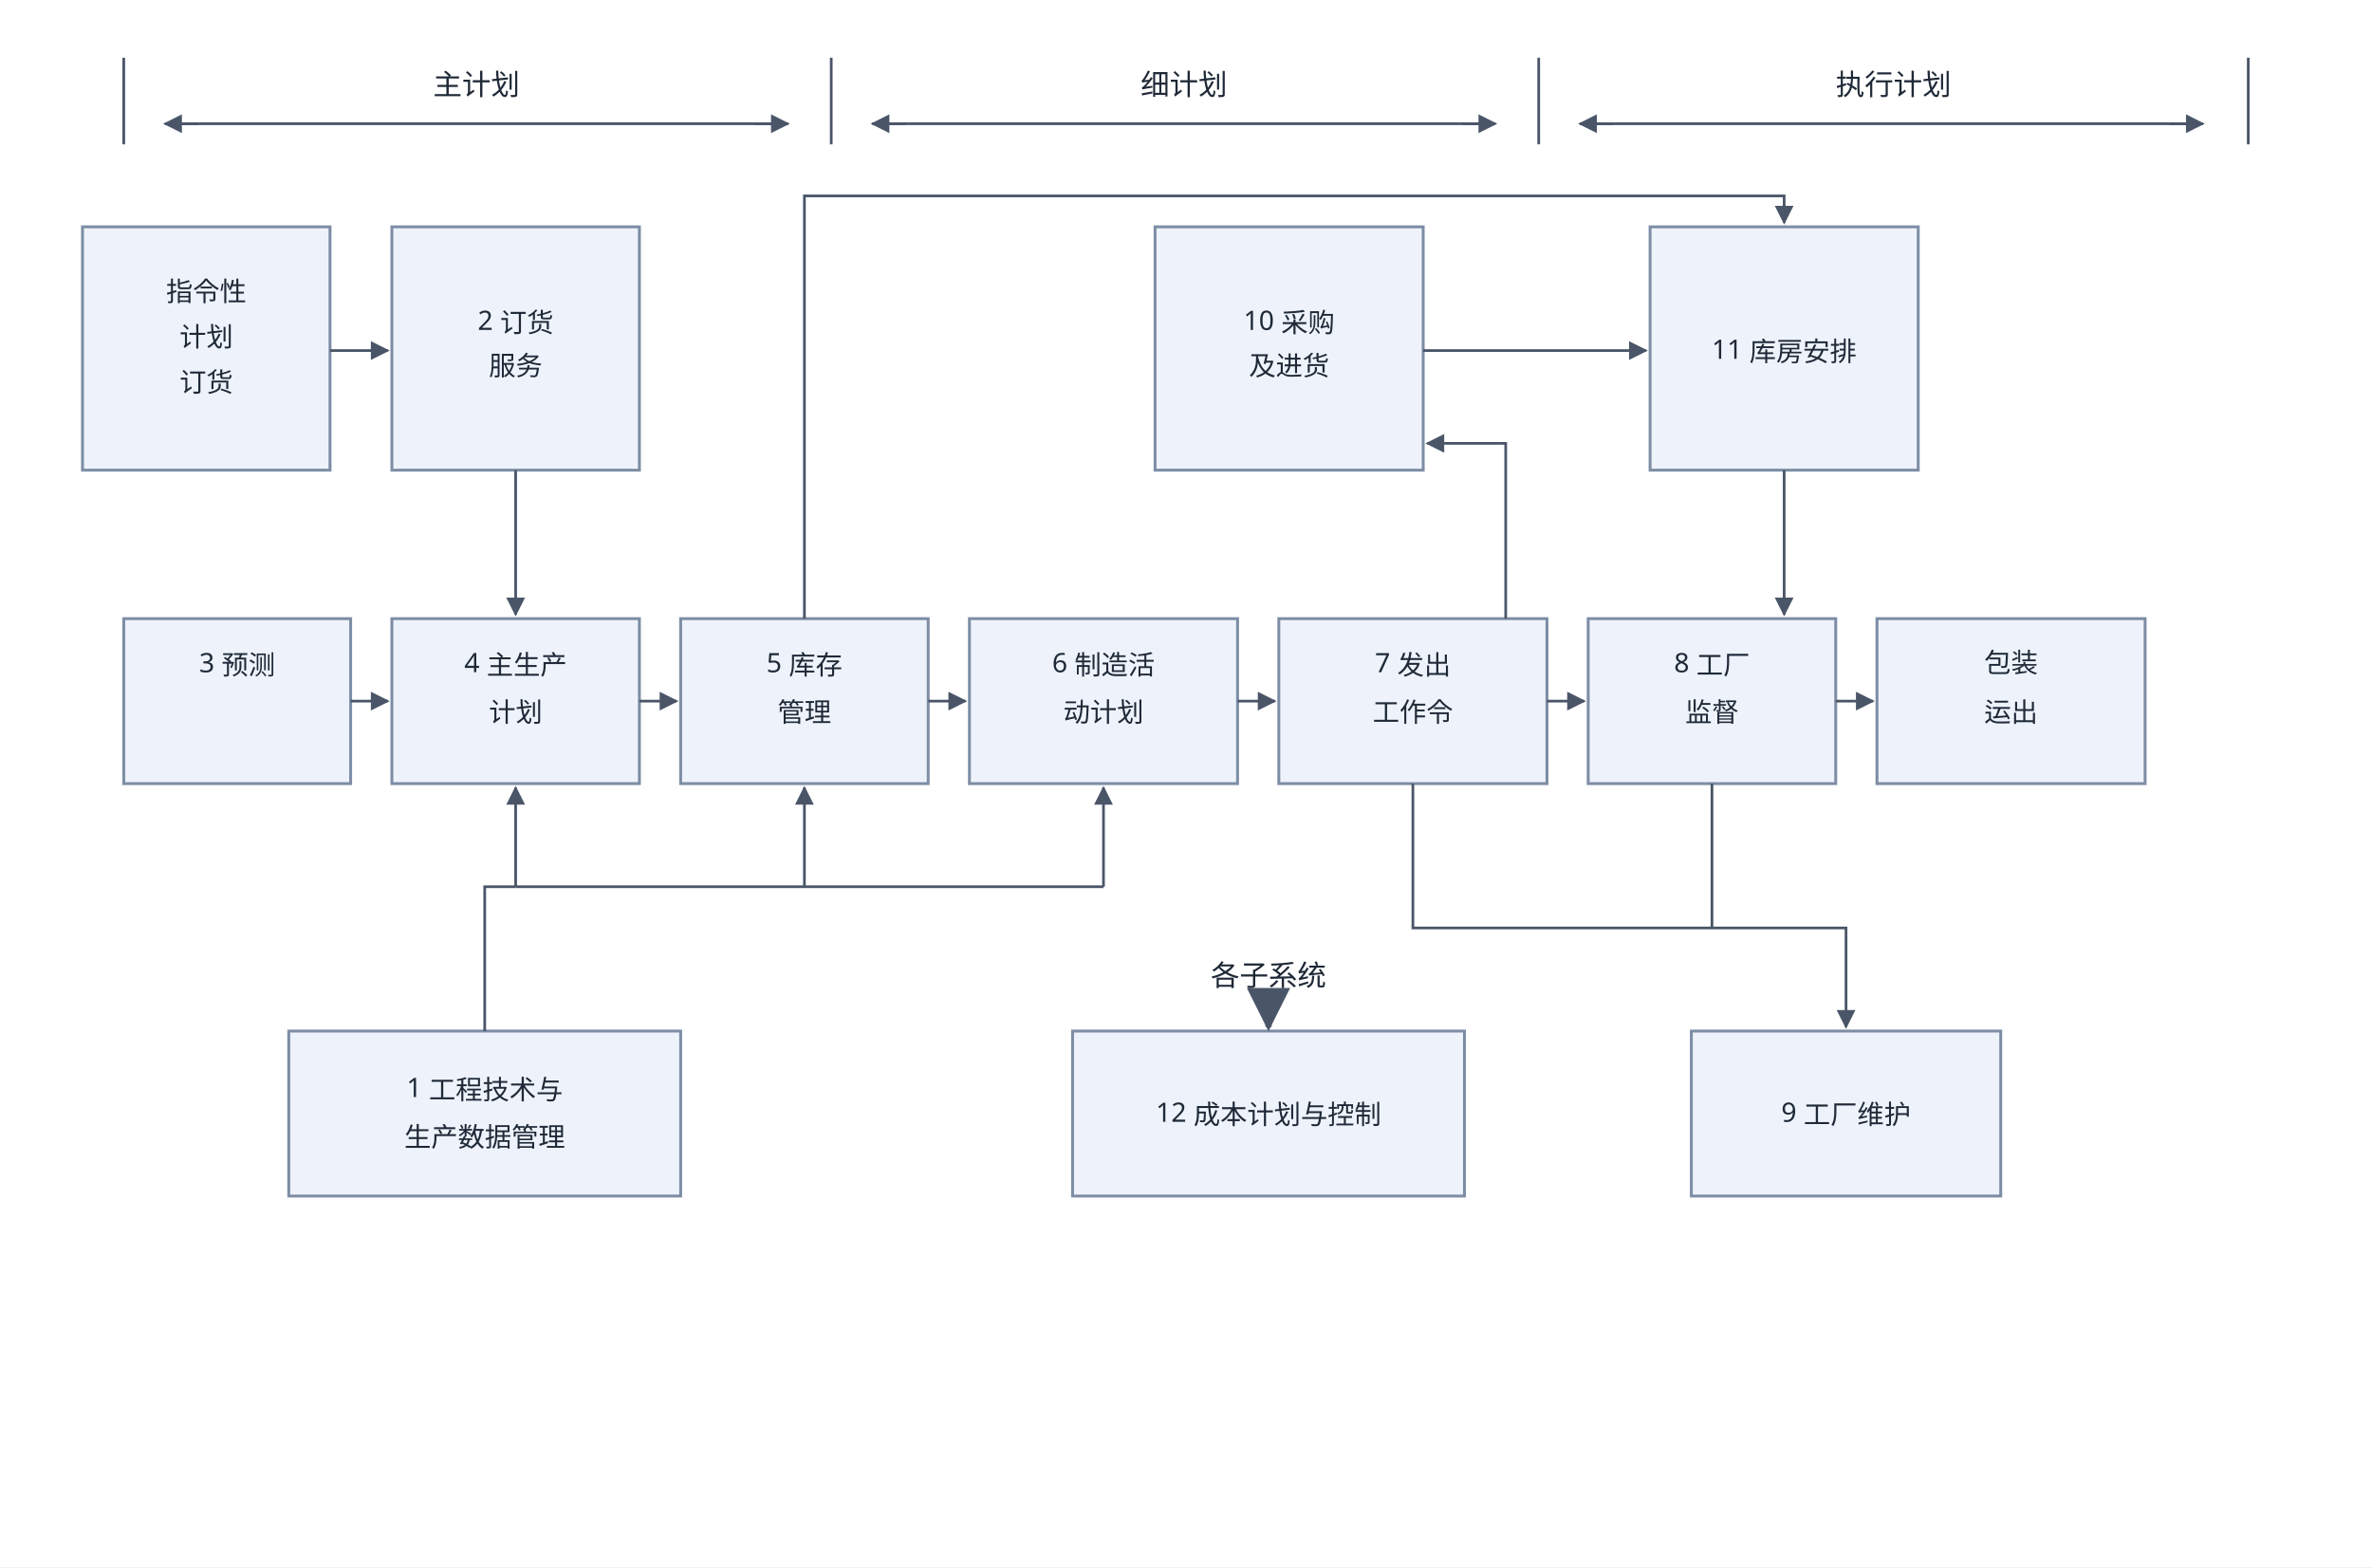
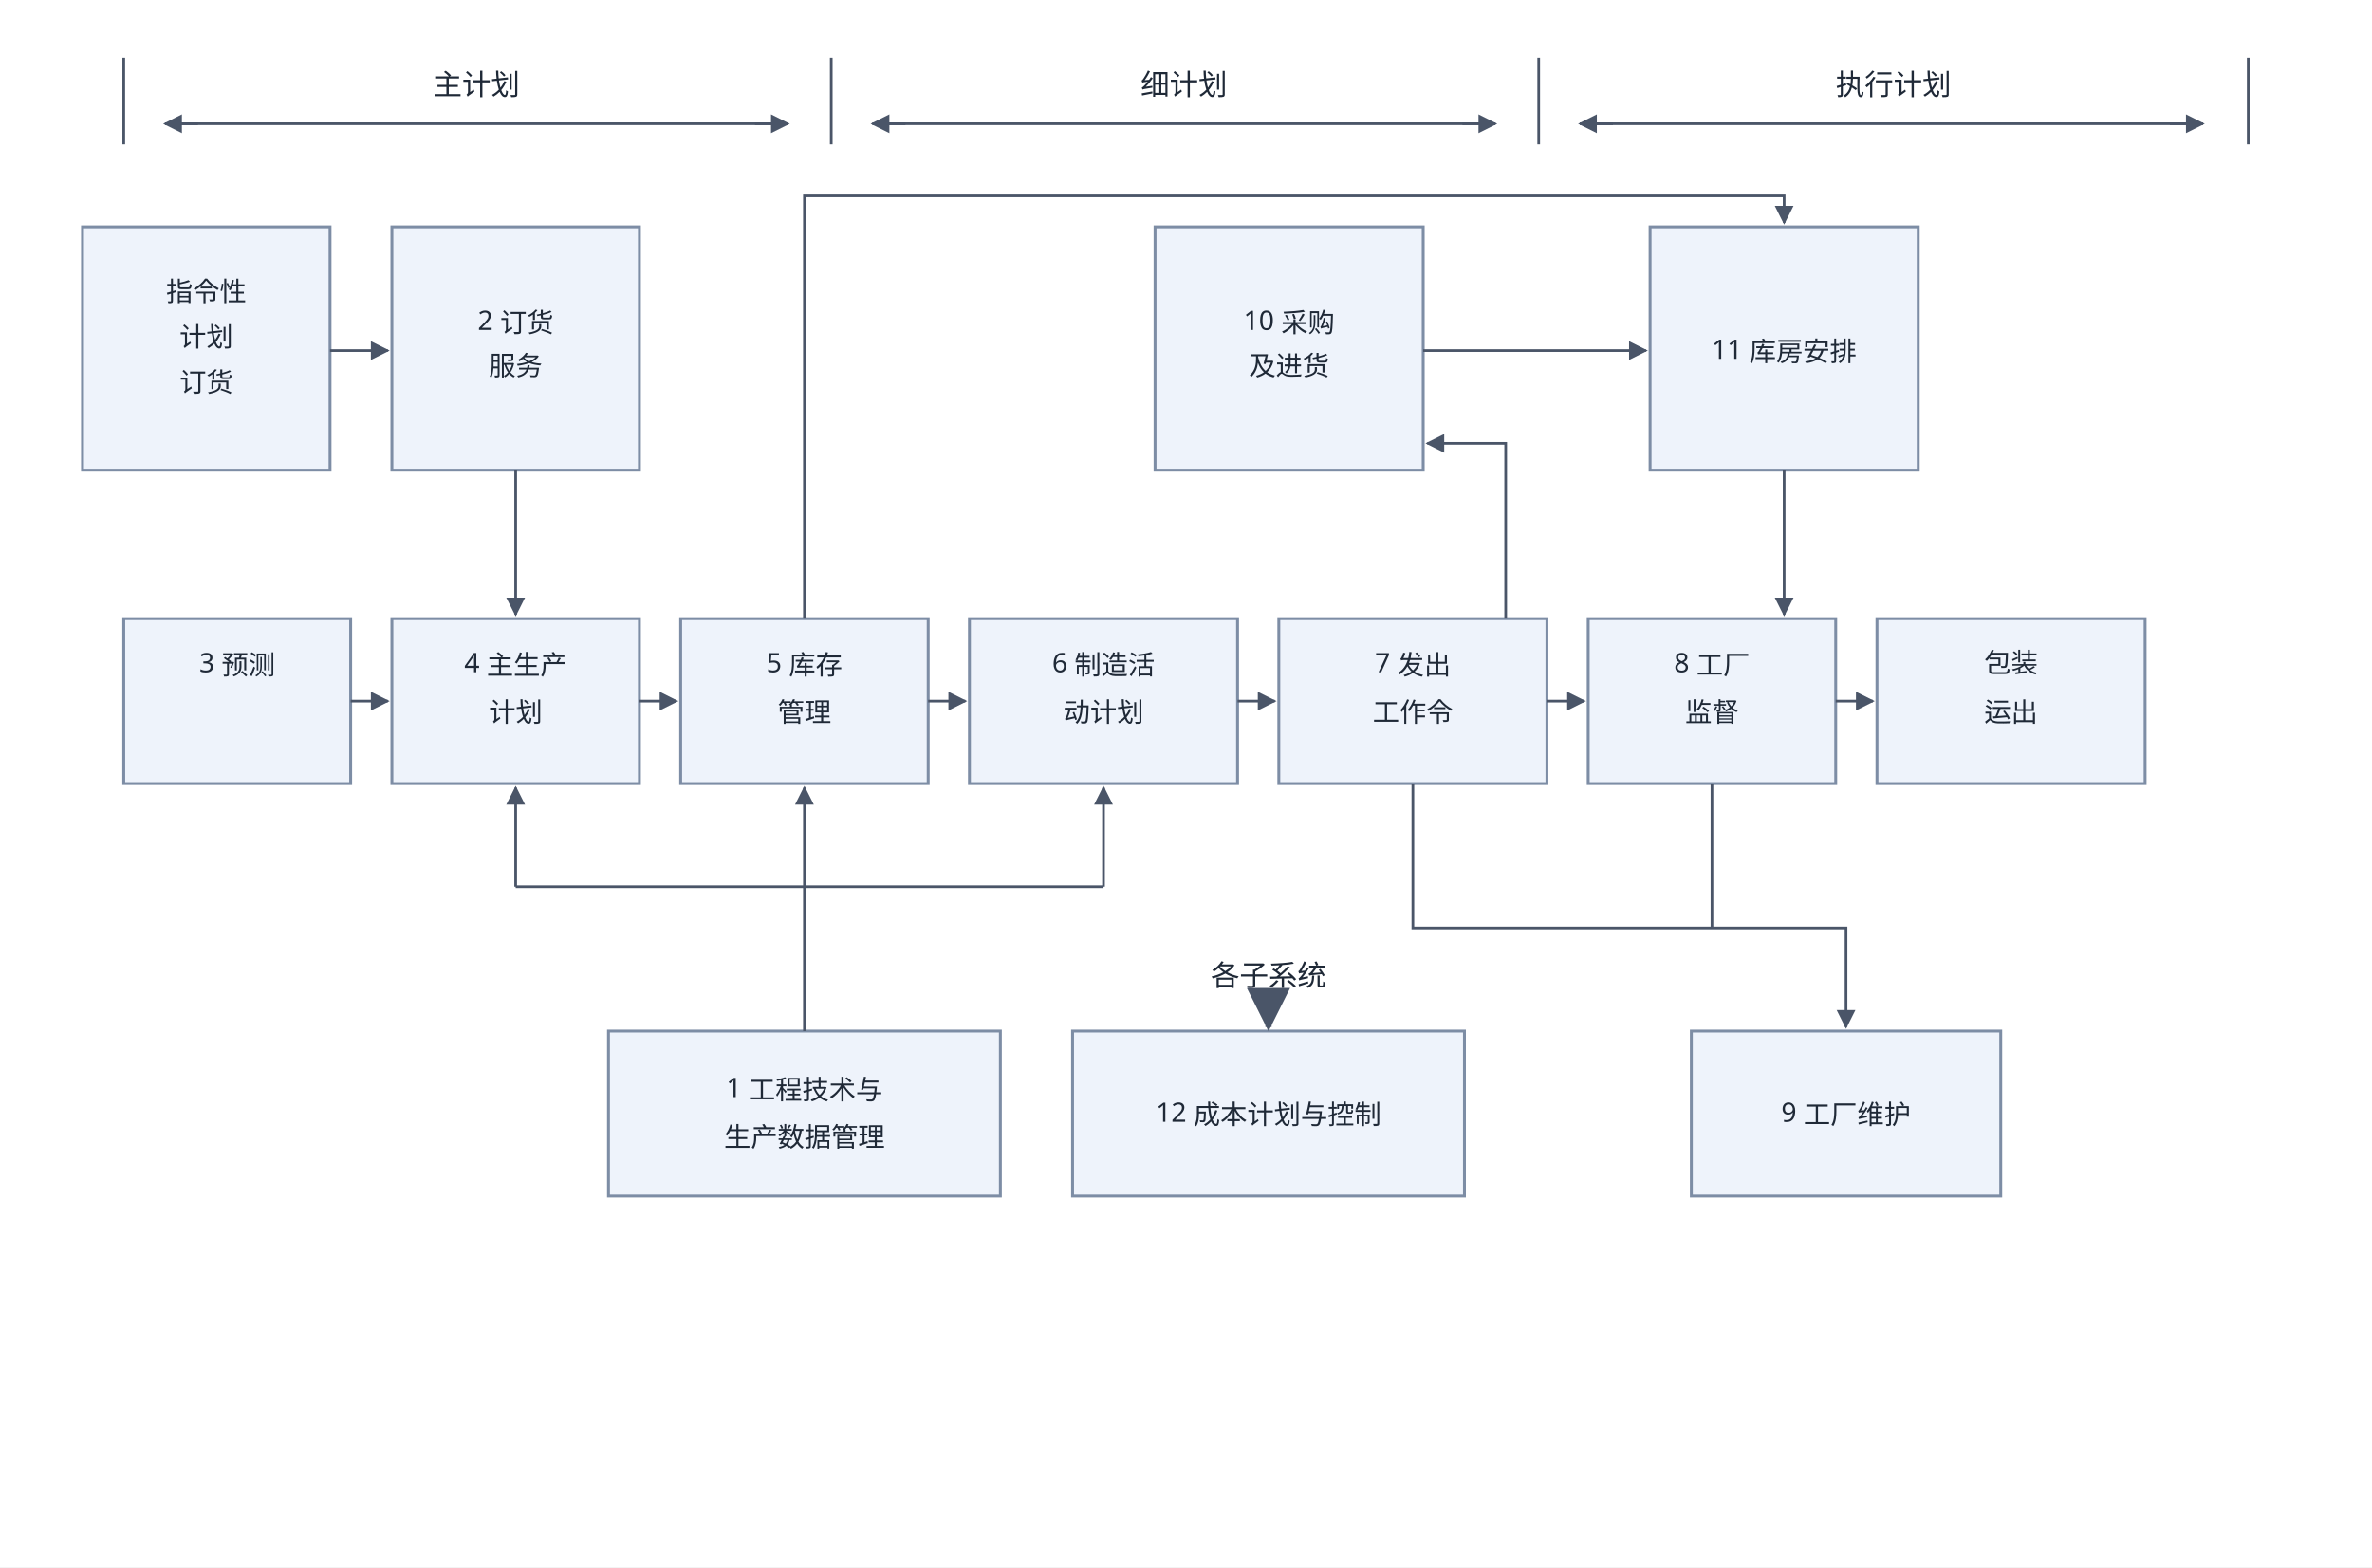
<svg xmlns="http://www.w3.org/2000/svg" width="1150" height="760" viewBox="0 0 1150 760" font-family="sans-serif">
  <rect width="1150" height="760" fill="#ffffff" />
  <defs>
    <marker id="arr" viewBox="0 0 10 10" refX="9" refY="5" markerWidth="7" markerHeight="7" orient="auto">
      <path d="M 0 0 L 10 5 L 0 10 Z" fill="#4a5568" />
    </marker>
  </defs>
  <g stroke="#4a5568" stroke-width="1.3">
    <line x1="60" y1="28" x2="60" y2="70" />
    <line x1="403" y1="28" x2="403" y2="70" />
    <line x1="746" y1="28" x2="746" y2="70" />
    <line x1="1090" y1="28" x2="1090" y2="70" />
  </g>
  <g font-size="14" fill="#1f2937" text-anchor="middle">
    <text x="231" y="46">主计划</text>
    <text x="574" y="46">细计划</text>
    <text x="918" y="46">执行计划</text>
  </g>
  <g stroke="#4a5568" stroke-width="1.3">
    <line x1="80" y1="60" x2="382" y2="60" />
    <line x1="96" y1="60" x2="80" y2="60" marker-end="url(#arr)" />
    <line x1="366" y1="60" x2="382" y2="60" marker-end="url(#arr)" />
    <line x1="423" y1="60" x2="725" y2="60" />
    <line x1="439" y1="60" x2="423" y2="60" marker-end="url(#arr)" />
    <line x1="709" y1="60" x2="725" y2="60" marker-end="url(#arr)" />
    <line x1="766" y1="60" x2="1068" y2="60" />
    <line x1="782" y1="60" x2="766" y2="60" marker-end="url(#arr)" />
    <line x1="1052" y1="60" x2="1068" y2="60" marker-end="url(#arr)" />
  </g>
  <g fill="#eef3fb" stroke="#7d8da5" stroke-width="1.4">
    <rect x="40" y="110" width="120" height="118" />
    <rect x="190" y="110" width="120" height="118" />
    <rect x="560" y="110" width="130" height="118" />
    <rect x="800" y="110" width="130" height="118" />
    <rect x="60" y="300" width="110" height="80" />
    <rect x="190" y="300" width="120" height="80" />
    <rect x="330" y="300" width="120" height="80" />
    <rect x="470" y="300" width="130" height="80" />
    <rect x="620" y="300" width="130" height="80" />
    <rect x="770" y="300" width="120" height="80" />
    <rect x="910" y="300" width="130" height="80" />
-     <rect x="140" y="500" width="190" height="80" />
+     <rect x="295" y="500" width="190" height="80" />
    <rect x="520" y="500" width="190" height="80" />
    <rect x="820" y="500" width="150" height="80" />
  </g>
  <g font-size="13" fill="#1f2937" text-anchor="middle">
    <text x="100" y="146">指令性</text>
    <text x="100" y="168">计划</text>
    <text x="100" y="190">订货</text>
    <text x="250" y="160">2  订货</text>
    <text x="250" y="182">服务</text>
    <text x="625" y="160">10  采购</text>
    <text x="625" y="182">及进货</text>
    <text x="865" y="174">11  库房安排</text>
    <text x="115" y="326">3  预测</text>
    <text x="250" y="326">4  主生产</text>
    <text x="250" y="350">计划</text>
    <text x="390" y="326">5  库存</text>
    <text x="390" y="350">管理</text>
    <text x="535" y="326">6  制造活</text>
    <text x="535" y="350">动计划</text>
    <text x="685" y="326">7  发出</text>
    <text x="685" y="350">工作令</text>
    <text x="830" y="326">8  工厂</text>
    <text x="830" y="350">监督</text>
    <text x="975" y="326">包装</text>
    <text x="975" y="350">运出</text>
-     <text x="235" y="532">1  工程技术与</text>
-     <text x="235" y="556">生产数据管理</text>
+     <text x="390" y="532">1  工程技术与</text>
+     <text x="390" y="556">生产数据管理</text>
    <text x="615" y="544">12  成本计划与控制</text>
    <text x="895" y="544">9  工厂维护</text>
  </g>
  <text x="615" y="478" text-anchor="middle" font-size="14" fill="#1f2937">各子系统</text>
  <line x1="615" y1="482" x2="615" y2="498" stroke="#4a5568" stroke-width="3" marker-end="url(#arr)" />
  <g stroke="#4a5568" stroke-width="1.3" fill="none">
    <line x1="160" y1="170" x2="188" y2="170" marker-end="url(#arr)" />
    <line x1="250" y1="228" x2="250" y2="298" marker-end="url(#arr)" />
    <line x1="170" y1="340" x2="188" y2="340" marker-end="url(#arr)" />
    <line x1="310" y1="340" x2="328" y2="340" marker-end="url(#arr)" />
    <line x1="450" y1="340" x2="468" y2="340" marker-end="url(#arr)" />
    <line x1="600" y1="340" x2="618" y2="340" marker-end="url(#arr)" />
    <line x1="750" y1="340" x2="768" y2="340" marker-end="url(#arr)" />
    <line x1="890" y1="340" x2="908" y2="340" marker-end="url(#arr)" />
    <path d="M390 300 V95 H865 V108" marker-end="url(#arr)" />
    <line x1="690" y1="170" x2="798" y2="170" marker-end="url(#arr)" />
    <path d="M730 300 V215 H692" marker-end="url(#arr)" />
    <line x1="865" y1="228" x2="865" y2="298" marker-end="url(#arr)" />
-     <path d="M235 500 V430 H250" fill="none" />
    <line x1="250" y1="430" x2="535" y2="430" />
    <line x1="250" y1="430" x2="250" y2="382" marker-end="url(#arr)" />
-     <line x1="390" y1="430" x2="390" y2="382" marker-end="url(#arr)" />
+     <line x1="390" y1="500" x2="390" y2="382" marker-end="url(#arr)" />
    <line x1="535" y1="430" x2="535" y2="382" marker-end="url(#arr)" />
    <path d="M685 380 V450 H895 V498" marker-end="url(#arr)" />
    <path d="M830 380 V450" fill="none" />
  </g>
</svg>
